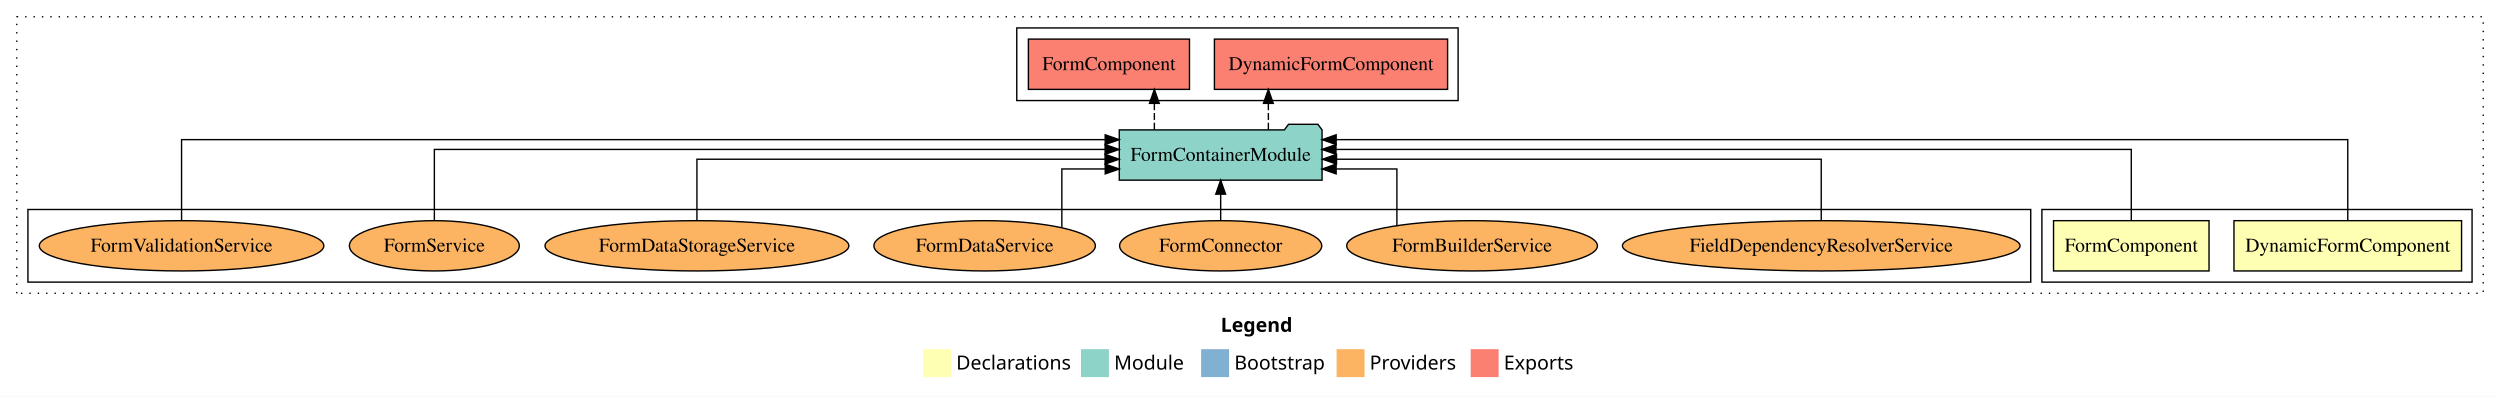
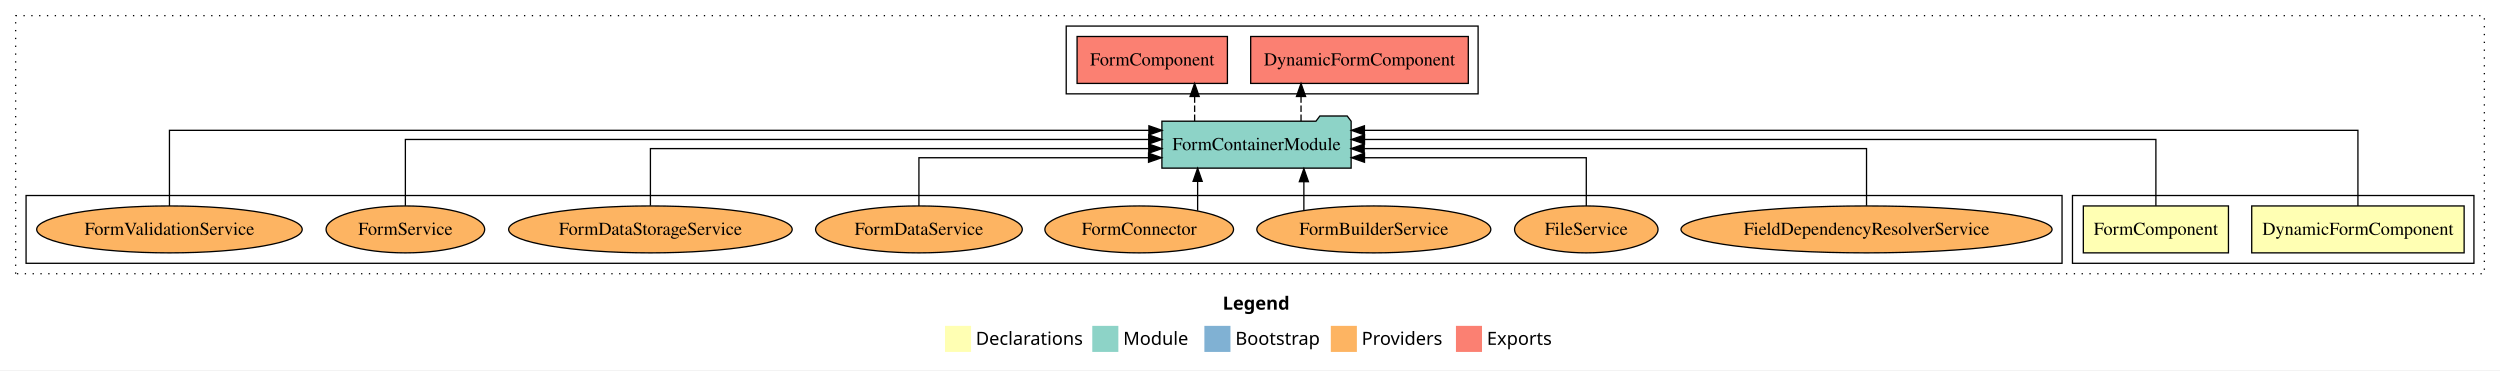
- <svg xmlns="http://www.w3.org/2000/svg" width="1790pt" height="284pt" viewBox="0.00 0.00 1790.00 284.00">
+ <svg xmlns="http://www.w3.org/2000/svg" width="1918pt" height="284pt" viewBox="0.00 0.00 1918.00 284.00">
  <g id="graph0" class="graph" transform="scale(1 1) rotate(0) translate(4 280)">
-     <polygon fill="white" stroke="transparent" points="-4,4 -4,-280 1786,-280 1786,4 -4,4" />
-     <text text-anchor="start" x="870.01" y="-42.4" font-family="sans-serif" font-weight="bold" font-size="14.00">Legend</text>
-     <polygon fill="#ffffb3" stroke="transparent" points="657,-10 657,-30 677,-30 677,-10 657,-10" />
-     <text text-anchor="start" x="680.63" y="-15.4" font-family="sans-serif" font-size="14.00">  Declarations</text>
-     <polygon fill="#8dd3c7" stroke="transparent" points="770,-10 770,-30 790,-30 790,-10 770,-10" />
-     <text text-anchor="start" x="793.73" y="-15.4" font-family="sans-serif" font-size="14.00">  Module</text>
-     <polygon fill="#80b1d3" stroke="transparent" points="856,-10 856,-30 876,-30 876,-10 856,-10" />
-     <text text-anchor="start" x="879.78" y="-15.4" font-family="sans-serif" font-size="14.00">  Bootstrap</text>
-     <polygon fill="#fdb462" stroke="transparent" points="953,-10 953,-30 973,-30 973,-10 953,-10" />
-     <text text-anchor="start" x="976.67" y="-15.4" font-family="sans-serif" font-size="14.00">  Providers</text>
-     <polygon fill="#fb8072" stroke="transparent" points="1049,-10 1049,-30 1069,-30 1069,-10 1049,-10" />
-     <text text-anchor="start" x="1072.73" y="-15.4" font-family="sans-serif" font-size="14.00">  Exports</text>
+     <polygon fill="white" stroke="transparent" points="-4,4 -4,-280 1914,-280 1914,4 -4,4" />
+     <text text-anchor="start" x="934.01" y="-42.4" font-family="sans-serif" font-weight="bold" font-size="14.00">Legend</text>
+     <polygon fill="#ffffb3" stroke="transparent" points="721,-10 721,-30 741,-30 741,-10 721,-10" />
+     <text text-anchor="start" x="744.63" y="-15.4" font-family="sans-serif" font-size="14.00">  Declarations</text>
+     <polygon fill="#8dd3c7" stroke="transparent" points="834,-10 834,-30 854,-30 854,-10 834,-10" />
+     <text text-anchor="start" x="857.73" y="-15.4" font-family="sans-serif" font-size="14.00">  Module</text>
+     <polygon fill="#80b1d3" stroke="transparent" points="920,-10 920,-30 940,-30 940,-10 920,-10" />
+     <text text-anchor="start" x="943.78" y="-15.4" font-family="sans-serif" font-size="14.00">  Bootstrap</text>
+     <polygon fill="#fdb462" stroke="transparent" points="1017,-10 1017,-30 1037,-30 1037,-10 1017,-10" />
+     <text text-anchor="start" x="1040.67" y="-15.4" font-family="sans-serif" font-size="14.00">  Providers</text>
+     <polygon fill="#fb8072" stroke="transparent" points="1113,-10 1113,-30 1133,-30 1133,-10 1113,-10" />
+     <text text-anchor="start" x="1136.73" y="-15.4" font-family="sans-serif" font-size="14.00">  Exports</text>
    <g id="clust1" class="cluster">
-       <polygon fill="none" stroke="black" stroke-dasharray="1,5" points="8,-70 8,-268 1774,-268 1774,-70 8,-70" />
+       <polygon fill="none" stroke="black" stroke-dasharray="1,5" points="8,-70 8,-268 1902,-268 1902,-70 8,-70" />
    </g>
    <g id="clust2" class="cluster">
-       <polygon fill="none" stroke="black" points="1458,-78 1458,-130 1766,-130 1766,-78 1458,-78" />
+       <polygon fill="none" stroke="black" points="1586,-78 1586,-130 1894,-130 1894,-78 1586,-78" />
+     </g>
+     <g id="clust6" class="cluster">
+       <polygon fill="none" stroke="black" points="814,-208 814,-260 1130,-260 1130,-208 814,-208" />
    </g>
    <g id="clust8" class="cluster">
-       <polygon fill="none" stroke="black" points="16,-78 16,-130 1450,-130 1450,-78 16,-78" />
-     </g>
-     <g id="clust6" class="cluster">
-       <polygon fill="none" stroke="black" points="724,-208 724,-260 1040,-260 1040,-208 724,-208" />
+       <polygon fill="none" stroke="black" points="16,-78 16,-130 1578,-130 1578,-78 16,-78" />
    </g>
    <g id="node1" class="node">
-       <polygon fill="#ffffb3" stroke="black" points="1758.48,-122 1595.52,-122 1595.52,-86 1758.48,-86 1758.48,-122" />
-       <text text-anchor="middle" x="1677" y="-99.8" font-family="Times,serif" font-size="14.00">DynamicFormComponent</text>
+       <polygon fill="#ffffb3" stroke="black" points="1886.48,-122 1723.52,-122 1723.52,-86 1886.48,-86 1886.48,-122" />
+       <text text-anchor="middle" x="1805" y="-99.8" font-family="Times,serif" font-size="14.00">DynamicFormComponent</text>
    </g>
    <g id="node3" class="node">
-       <polygon fill="#8dd3c7" stroke="black" points="942.59,-187 939.59,-191 918.59,-191 915.59,-187 797.41,-187 797.41,-151 942.59,-151 942.59,-187" />
-       <text text-anchor="middle" x="870" y="-164.8" font-family="Times,serif" font-size="14.00">FormContainerModule</text>
+       <polygon fill="#8dd3c7" stroke="black" points="1032.59,-187 1029.59,-191 1008.59,-191 1005.59,-187 887.41,-187 887.41,-151 1032.59,-151 1032.59,-187" />
+       <text text-anchor="middle" x="960" y="-164.8" font-family="Times,serif" font-size="14.00">FormContainerModule</text>
    </g>
    <g id="edge1" class="edge">
-       <path fill="none" stroke="black" d="M1677,-122.01C1677,-144.49 1677,-180 1677,-180 1677,-180 952.68,-180 952.68,-180" />
-       <polygon fill="black" stroke="black" points="952.68,-176.5 942.68,-180 952.68,-183.5 952.68,-176.5" />
+       <path fill="none" stroke="black" d="M1805,-122.01C1805,-144.49 1805,-180 1805,-180 1805,-180 1042.78,-180 1042.78,-180" />
+       <polygon fill="black" stroke="black" points="1042.78,-176.5 1032.78,-180 1042.78,-183.5 1042.78,-176.5" />
    </g>
    <g id="node2" class="node">
-       <polygon fill="#ffffb3" stroke="black" points="1577.67,-122 1466.33,-122 1466.33,-86 1577.67,-86 1577.67,-122" />
-       <text text-anchor="middle" x="1522" y="-99.8" font-family="Times,serif" font-size="14.00">FormComponent</text>
+       <polygon fill="#ffffb3" stroke="black" points="1705.67,-122 1594.33,-122 1594.33,-86 1705.67,-86 1705.67,-122" />
+       <text text-anchor="middle" x="1650" y="-99.8" font-family="Times,serif" font-size="14.00">FormComponent</text>
    </g>
    <g id="edge2" class="edge">
-       <path fill="none" stroke="black" d="M1522,-122.13C1522,-142.57 1522,-173 1522,-173 1522,-173 952.58,-173 952.58,-173" />
-       <polygon fill="black" stroke="black" points="952.58,-169.5 942.58,-173 952.58,-176.5 952.58,-169.5" />
+       <path fill="none" stroke="black" d="M1650,-122.13C1650,-142.57 1650,-173 1650,-173 1650,-173 1042.86,-173 1042.86,-173" />
+       <polygon fill="black" stroke="black" points="1042.86,-169.5 1032.86,-173 1042.86,-176.5 1042.86,-169.5" />
    </g>
    <g id="node4" class="node">
-       <polygon fill="#fb8072" stroke="black" points="1032.48,-252 865.52,-252 865.52,-216 1032.48,-216 1032.48,-252" />
-       <text text-anchor="middle" x="949" y="-229.8" font-family="Times,serif" font-size="14.00">DynamicFormComponent </text>
+       <polygon fill="#fb8072" stroke="black" points="1122.48,-252 955.52,-252 955.52,-216 1122.48,-216 1122.48,-252" />
+       <text text-anchor="middle" x="1039" y="-229.8" font-family="Times,serif" font-size="14.00">DynamicFormComponent </text>
    </g>
    <g id="edge3" class="edge">
-       <path fill="none" stroke="black" stroke-dasharray="5,2" d="M904.15,-187.11C904.15,-187.11 904.15,-205.99 904.15,-205.99" />
-       <polygon fill="black" stroke="black" points="900.65,-205.99 904.15,-215.99 907.65,-205.99 900.65,-205.99" />
+       <path fill="none" stroke="black" stroke-dasharray="5,2" d="M994.15,-187.11C994.15,-187.11 994.15,-205.99 994.15,-205.99" />
+       <polygon fill="black" stroke="black" points="990.65,-205.99 994.15,-215.99 997.65,-205.99 990.65,-205.99" />
    </g>
    <g id="node5" class="node">
-       <polygon fill="#fb8072" stroke="black" points="847.67,-252 732.33,-252 732.33,-216 847.67,-216 847.67,-252" />
-       <text text-anchor="middle" x="790" y="-229.8" font-family="Times,serif" font-size="14.00">FormComponent </text>
+       <polygon fill="#fb8072" stroke="black" points="937.67,-252 822.33,-252 822.33,-216 937.67,-216 937.67,-252" />
+       <text text-anchor="middle" x="880" y="-229.8" font-family="Times,serif" font-size="14.00">FormComponent </text>
    </g>
    <g id="edge4" class="edge">
-       <path fill="none" stroke="black" stroke-dasharray="5,2" d="M822.52,-187.11C822.52,-187.11 822.52,-205.99 822.52,-205.99" />
-       <polygon fill="black" stroke="black" points="819.02,-205.99 822.52,-215.99 826.02,-205.99 819.02,-205.99" />
+       <path fill="none" stroke="black" stroke-dasharray="5,2" d="M912.52,-187.11C912.52,-187.11 912.52,-205.99 912.52,-205.99" />
+       <polygon fill="black" stroke="black" points="909.02,-205.99 912.52,-215.99 916.02,-205.99 909.02,-205.99" />
    </g>
    <g id="node6" class="node">
-       <ellipse fill="#fdb462" stroke="black" cx="1300" cy="-104" rx="142.36" ry="18" />
-       <text text-anchor="middle" x="1300" y="-99.8" font-family="Times,serif" font-size="14.00">FieldDependencyResolverService</text>
+       <ellipse fill="#fdb462" stroke="black" cx="1428" cy="-104" rx="142.36" ry="18" />
+       <text text-anchor="middle" x="1428" y="-99.8" font-family="Times,serif" font-size="14.00">FieldDependencyResolverService</text>
    </g>
    <g id="edge5" class="edge">
-       <path fill="none" stroke="black" d="M1300,-122.27C1300,-140.56 1300,-166 1300,-166 1300,-166 952.94,-166 952.94,-166" />
-       <polygon fill="black" stroke="black" points="952.94,-162.5 942.94,-166 952.94,-169.5 952.94,-162.5" />
+       <path fill="none" stroke="black" d="M1428,-122.27C1428,-140.56 1428,-166 1428,-166 1428,-166 1042.61,-166 1042.61,-166" />
+       <polygon fill="black" stroke="black" points="1042.61,-162.5 1032.61,-166 1042.61,-169.5 1042.61,-162.5" />
    </g>
    <g id="node7" class="node">
+       <ellipse fill="#fdb462" stroke="black" cx="1213" cy="-104" rx="55.03" ry="18" />
+       <text text-anchor="middle" x="1213" y="-99.8" font-family="Times,serif" font-size="14.00">FileService</text>
+     </g>
+     <g id="edge6" class="edge">
+       <path fill="none" stroke="black" d="M1213,-122.01C1213,-138.05 1213,-159 1213,-159 1213,-159 1042.84,-159 1042.84,-159" />
+       <polygon fill="black" stroke="black" points="1042.84,-155.5 1032.84,-159 1042.84,-162.5 1042.84,-155.5" />
+     </g>
+     <g id="node8" class="node">
      <ellipse fill="#fdb462" stroke="black" cx="1050" cy="-104" rx="89.76" ry="18" />
      <text text-anchor="middle" x="1050" y="-99.8" font-family="Times,serif" font-size="14.00">FormBuilderService</text>
    </g>
-     <g id="edge6" class="edge">
-       <path fill="none" stroke="black" d="M996.18,-118.45C996.18,-134.75 996.18,-159 996.18,-159 996.18,-159 952.67,-159 952.67,-159" />
-       <polygon fill="black" stroke="black" points="952.67,-155.5 942.67,-159 952.67,-162.5 952.67,-155.5" />
+     <g id="edge7" class="edge">
+       <path fill="none" stroke="black" d="M996.33,-118.75C996.33,-118.75 996.33,-140.59 996.33,-140.59" />
+       <polygon fill="black" stroke="black" points="992.83,-140.59 996.33,-150.59 999.83,-140.59 992.83,-140.59" />
    </g>
-     <g id="node8" class="node">
+     <g id="node9" class="node">
      <ellipse fill="#fdb462" stroke="black" cx="870" cy="-104" rx="72.37" ry="18" />
      <text text-anchor="middle" x="870" y="-99.8" font-family="Times,serif" font-size="14.00">FormConnector</text>
    </g>
-     <g id="edge7" class="edge">
-       <path fill="none" stroke="black" d="M870,-122.11C870,-122.11 870,-140.99 870,-140.99" />
-       <polygon fill="black" stroke="black" points="866.5,-140.99 870,-150.99 873.5,-140.99 866.5,-140.99" />
+     <g id="edge8" class="edge">
+       <path fill="none" stroke="black" d="M914.82,-118.43C914.82,-118.43 914.82,-140.89 914.82,-140.89" />
+       <polygon fill="black" stroke="black" points="911.32,-140.89 914.82,-150.89 918.32,-140.89 911.32,-140.89" />
    </g>
-     <g id="node9" class="node">
+     <g id="node10" class="node">
      <ellipse fill="#fdb462" stroke="black" cx="701" cy="-104" rx="79.29" ry="18" />
      <text text-anchor="middle" x="701" y="-99.8" font-family="Times,serif" font-size="14.00">FormDataService</text>
    </g>
-     <g id="edge8" class="edge">
-       <path fill="none" stroke="black" d="M756.28,-117.03C756.28,-133.3 756.28,-159 756.28,-159 756.28,-159 787.34,-159 787.34,-159" />
-       <polygon fill="black" stroke="black" points="787.34,-162.5 797.34,-159 787.34,-155.5 787.34,-162.5" />
+     <g id="edge9" class="edge">
+       <path fill="none" stroke="black" d="M701,-122.01C701,-138.05 701,-159 701,-159 701,-159 877.16,-159 877.16,-159" />
+       <polygon fill="black" stroke="black" points="877.16,-162.5 887.16,-159 877.16,-155.5 877.16,-162.5" />
    </g>
-     <g id="node10" class="node">
+     <g id="node11" class="node">
      <ellipse fill="#fdb462" stroke="black" cx="495" cy="-104" rx="108.78" ry="18" />
      <text text-anchor="middle" x="495" y="-99.8" font-family="Times,serif" font-size="14.00">FormDataStorageService</text>
    </g>
-     <g id="edge9" class="edge">
-       <path fill="none" stroke="black" d="M495,-122.27C495,-140.56 495,-166 495,-166 495,-166 787.25,-166 787.25,-166" />
-       <polygon fill="black" stroke="black" points="787.25,-169.5 797.25,-166 787.25,-162.5 787.25,-169.5" />
+     <g id="edge10" class="edge">
+       <path fill="none" stroke="black" d="M495,-122.27C495,-140.56 495,-166 495,-166 495,-166 877.34,-166 877.34,-166" />
+       <polygon fill="black" stroke="black" points="877.34,-169.5 887.34,-166 877.34,-162.5 877.34,-169.5" />
    </g>
-     <g id="node11" class="node">
+     <g id="node12" class="node">
      <ellipse fill="#fdb462" stroke="black" cx="307" cy="-104" rx="60.83" ry="18" />
      <text text-anchor="middle" x="307" y="-99.8" font-family="Times,serif" font-size="14.00">FormService</text>
    </g>
-     <g id="edge10" class="edge">
-       <path fill="none" stroke="black" d="M307,-122.13C307,-142.57 307,-173 307,-173 307,-173 787.26,-173 787.26,-173" />
-       <polygon fill="black" stroke="black" points="787.26,-176.5 797.26,-173 787.26,-169.5 787.26,-176.5" />
+     <g id="edge11" class="edge">
+       <path fill="none" stroke="black" d="M307,-122.13C307,-142.57 307,-173 307,-173 307,-173 877.31,-173 877.31,-173" />
+       <polygon fill="black" stroke="black" points="877.31,-176.5 887.31,-173 877.31,-169.5 877.31,-176.5" />
    </g>
-     <g id="node12" class="node">
+     <g id="node13" class="node">
      <ellipse fill="#fdb462" stroke="black" cx="126" cy="-104" rx="101.86" ry="18" />
      <text text-anchor="middle" x="126" y="-99.8" font-family="Times,serif" font-size="14.00">FormValidationService</text>
    </g>
-     <g id="edge11" class="edge">
-       <path fill="none" stroke="black" d="M126,-122.01C126,-144.49 126,-180 126,-180 126,-180 787.31,-180 787.31,-180" />
-       <polygon fill="black" stroke="black" points="787.31,-183.5 797.31,-180 787.31,-176.5 787.31,-183.5" />
+     <g id="edge12" class="edge">
+       <path fill="none" stroke="black" d="M126,-122.01C126,-144.49 126,-180 126,-180 126,-180 877.45,-180 877.45,-180" />
+       <polygon fill="black" stroke="black" points="877.45,-183.5 887.45,-180 877.45,-176.5 877.45,-183.5" />
    </g>
  </g>
</svg>
